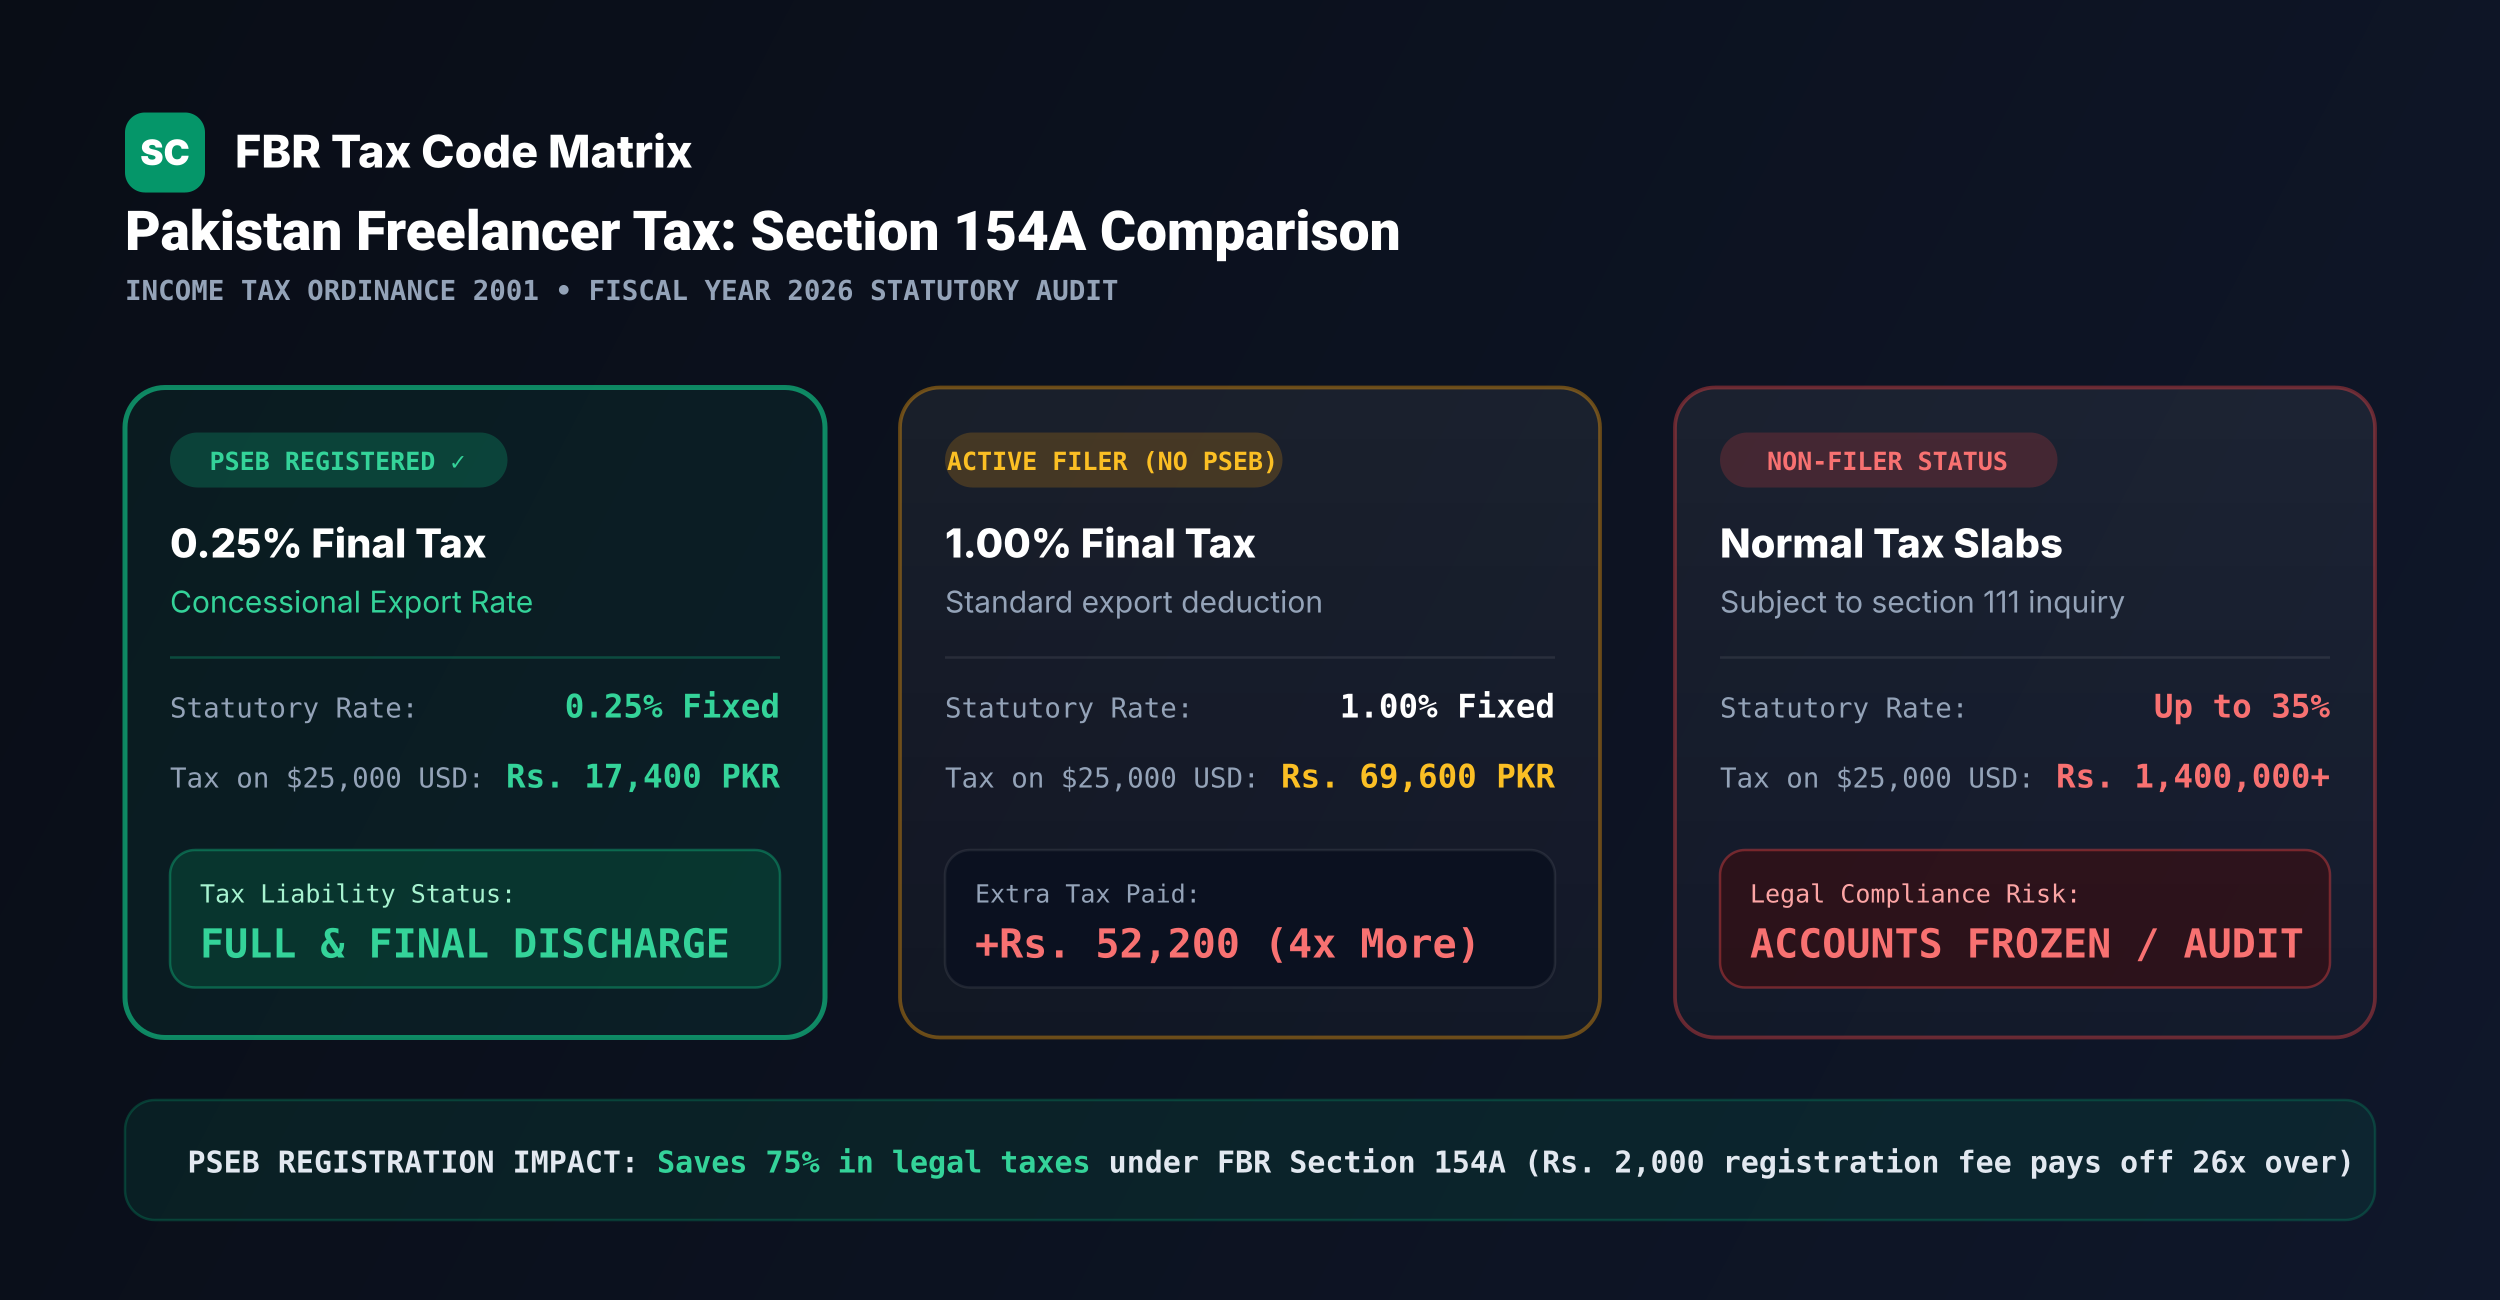
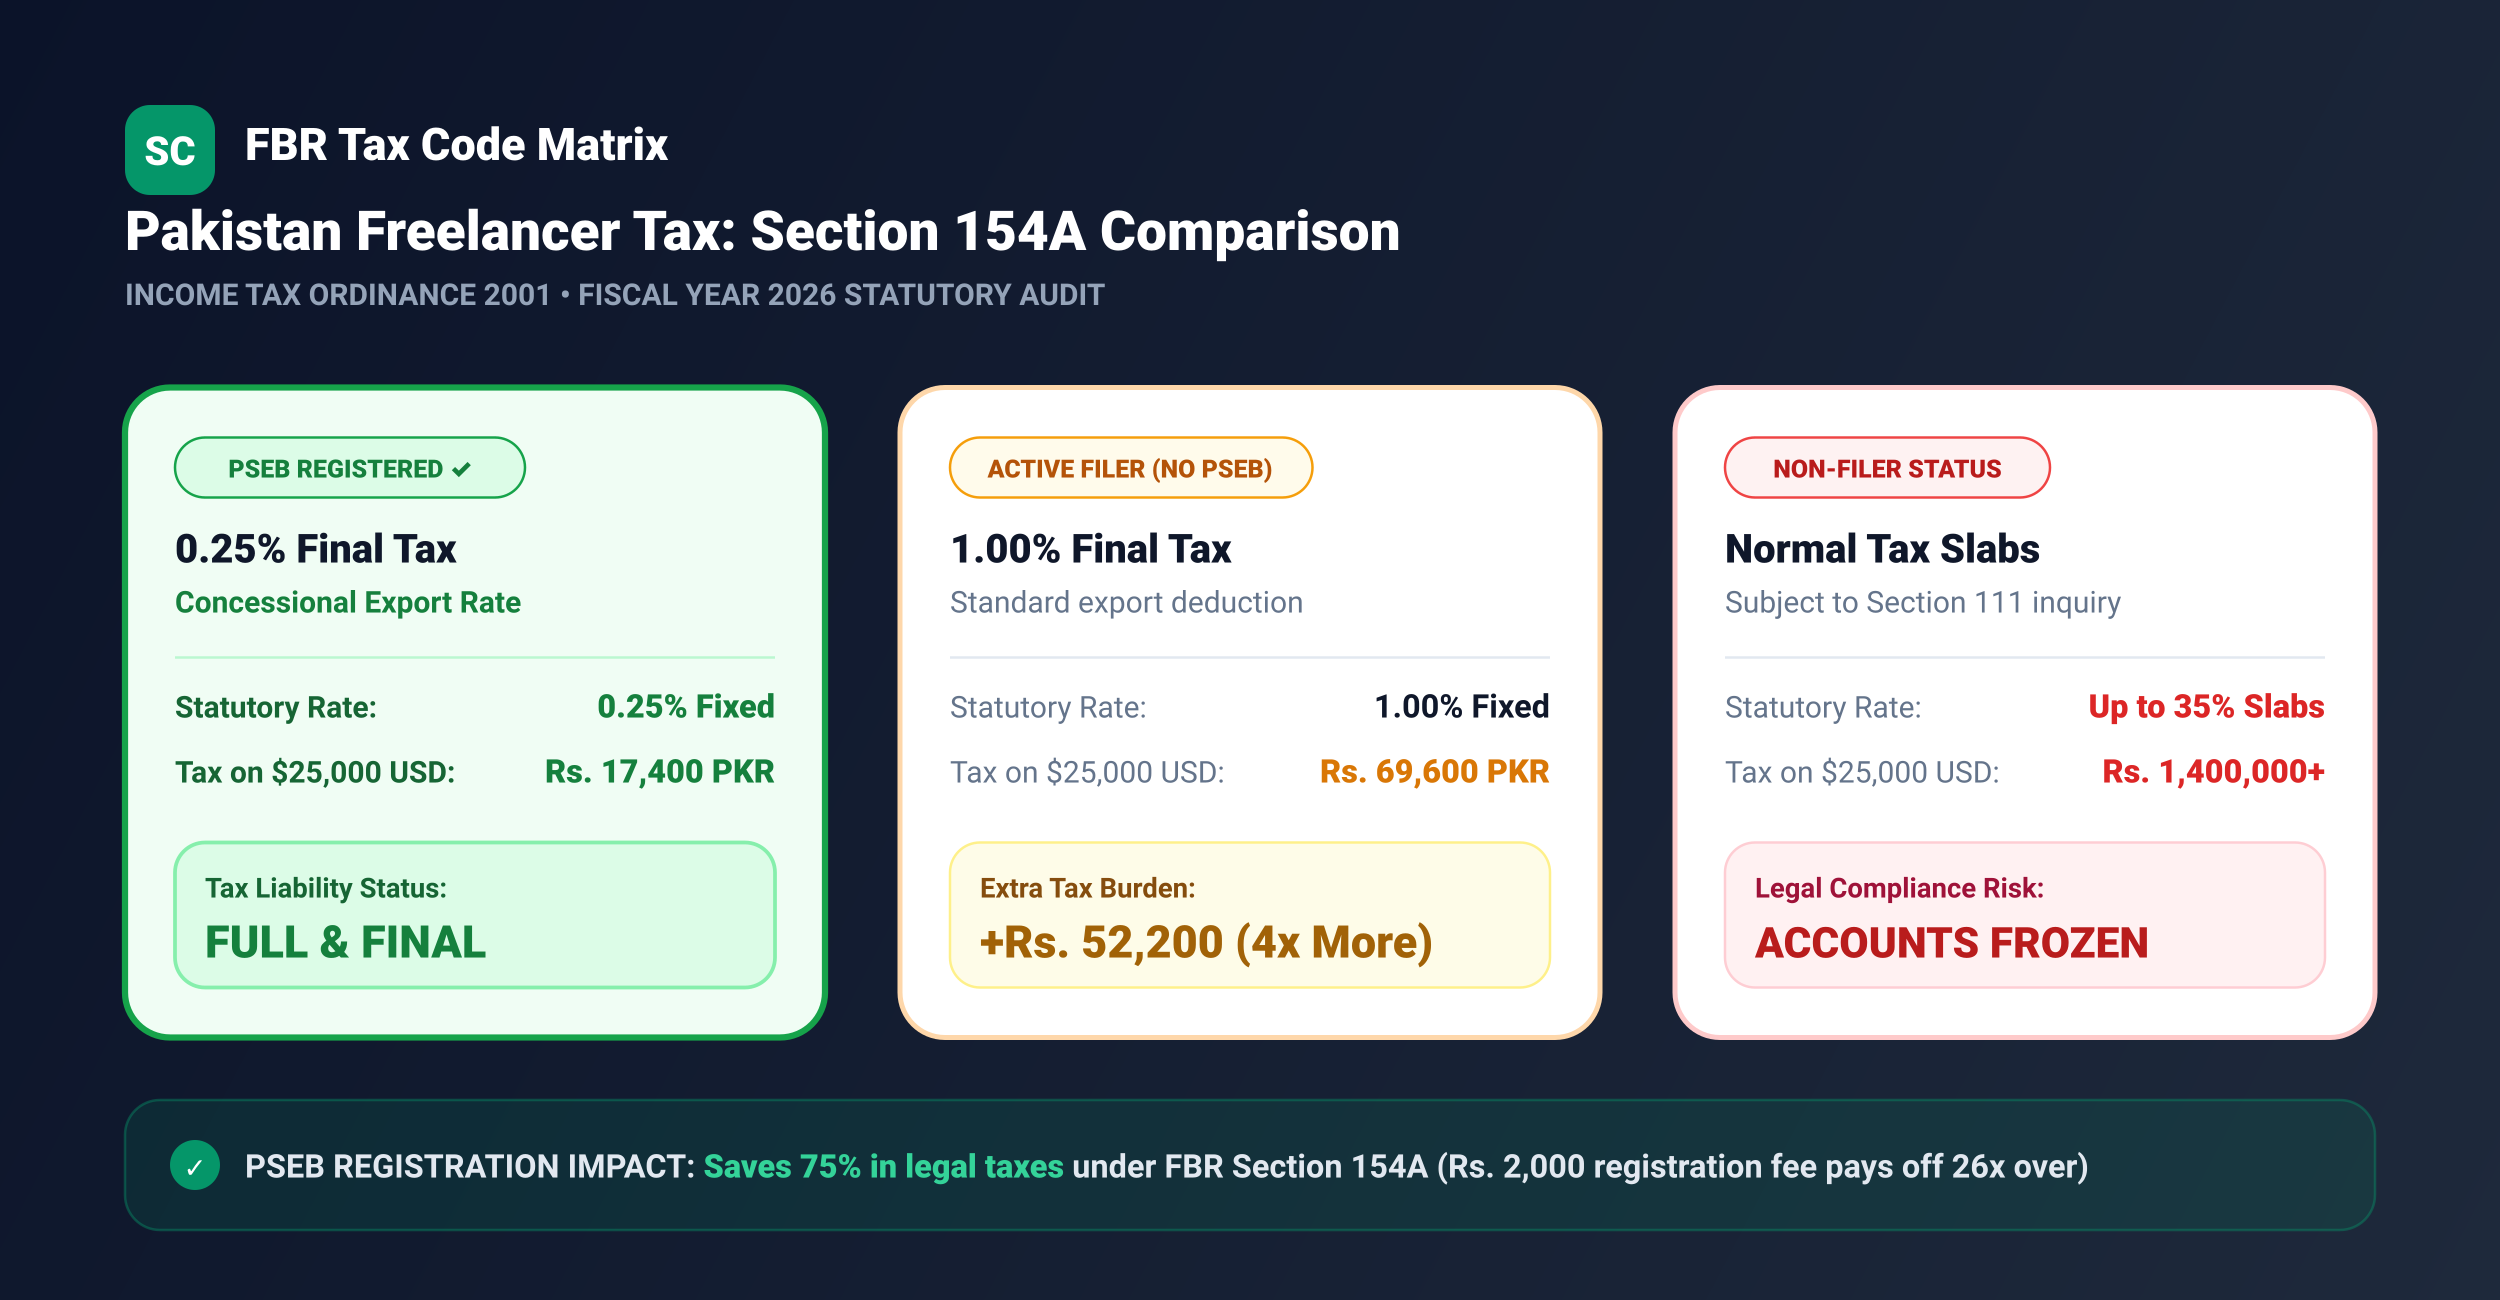
<svg xmlns="http://www.w3.org/2000/svg" width="1000" height="520" viewBox="0 0 1000 520" fill="none">
  <defs>
-     <linearGradient id="bg4" x1="0" y1="0" x2="1000" y2="520" gradientUnits="userSpaceOnUse">
-       <stop offset="0%" stop-color="#090d16" />
-       <stop offset="100%" stop-color="#0f172a" />
-     </linearGradient>
-     <linearGradient id="taxCard" x1="0" y1="0" x2="0" y2="1">
-       <stop offset="0%" stop-color="#ffffff" stop-opacity="0.06" />
-       <stop offset="100%" stop-color="#ffffff" stop-opacity="0.02" />
+     <linearGradient id="bgCanvas4" x1="0" y1="0" x2="1000" y2="520" gradientUnits="userSpaceOnUse">
+       <stop offset="0%" stop-color="#0b1329" />
+       <stop offset="100%" stop-color="#1e293b" />
    </linearGradient>
  </defs>
-   <rect width="1000" height="520" fill="url(#bg4)" />
-   <g transform="translate(50, 45)">
-     <rect width="32" height="32" rx="8" fill="#059669" />
-     <text x="16" y="21" fill="#ffffff" font-family="-apple-system, sans-serif" font-size="14" font-weight="900" text-anchor="middle">SC</text>
-     <text x="44" y="22" fill="#ffffff" font-family="-apple-system, sans-serif" font-size="18" font-weight="800">FBR Tax Code Matrix</text>
-     <text x="0" y="55" fill="#ffffff" font-family="-apple-system, BlinkMacSystemFont, 'Segoe UI', Roboto, sans-serif" font-size="22" font-weight="900">Pakistan Freelancer Tax: Section 154A Comparison</text>
-     <text x="0" y="75" fill="#94a3b8" font-family="monospace" font-size="11" font-weight="600">INCOME TAX ORDINANCE 2001 • FISCAL YEAR 2026 STATUTORY AUDIT</text>
+   <rect width="1000" height="520" fill="url(#bgCanvas4)" />
+   <g transform="translate(50, 42)">
+     <rect width="36" height="36" rx="10" fill="#059669" />
+     <text x="18" y="24" fill="#ffffff" font-family="-apple-system, BlinkMacSystemFont, 'Segoe UI', Roboto, sans-serif" font-size="16" font-weight="900" text-anchor="middle">SC</text>
+     <text x="48" y="22" fill="#ffffff" font-family="-apple-system, BlinkMacSystemFont, 'Segoe UI', Roboto, sans-serif" font-size="18" font-weight="800">FBR Tax Code Matrix</text>
+     <text x="0" y="58" fill="#ffffff" font-family="-apple-system, BlinkMacSystemFont, 'Segoe UI', Roboto, sans-serif" font-size="22" font-weight="900">Pakistan Freelancer Tax: Section 154A Comparison</text>
+     <text x="0" y="80" fill="#94a3b8" font-family="-apple-system, BlinkMacSystemFont, 'Segoe UI', Roboto, sans-serif" font-size="12" font-weight="600">INCOME TAX ORDINANCE 2001 • FISCAL YEAR 2026 STATUTORY AUDIT</text>
  </g>
  <g transform="translate(50, 155)">
-     <rect width="280" height="260" rx="16" fill="#10b981" fill-opacity="0.08" stroke="#10b981" stroke-opacity="0.7" stroke-width="2" />
-     <rect x="18" y="18" width="135" height="22" rx="11" fill="#10b981" fill-opacity="0.25" />
-     <text x="85" y="33" fill="#34d399" font-family="monospace" font-size="10" font-weight="800" text-anchor="middle">PSEB REGISTERED ✓</text>
-     <text x="18" y="68" fill="#ffffff" font-family="-apple-system, sans-serif" font-size="16" font-weight="800">0.25% Final Tax</text>
-     <text x="18" y="90" fill="#34d399" font-family="-apple-system, sans-serif" font-size="12">Concessional Export Rate</text>
-     <line x1="18" y1="108" x2="262" y2="108" stroke="#10b981" stroke-opacity="0.3" />
-     <text x="18" y="132" fill="#94a3b8" font-family="monospace" font-size="11">Statutory Rate:</text>
-     <text x="262" y="132" fill="#34d399" font-family="monospace" font-size="13" font-weight="900" text-anchor="end">0.25% Fixed</text>
-     <text x="18" y="160" fill="#94a3b8" font-family="monospace" font-size="11">Tax on $25,000 USD:</text>
-     <text x="262" y="160" fill="#34d399" font-family="monospace" font-size="13" font-weight="800" text-anchor="end">Rs. 17,400 PKR</text>
-     <rect x="18" y="185" width="244" height="55" rx="10" fill="#064e3b" fill-opacity="0.5" stroke="#10b981" stroke-opacity="0.4" />
-     <text x="30" y="206" fill="#a7f3d0" font-family="monospace" font-size="10">Tax Liability Status:</text>
-     <text x="30" y="228" fill="#34d399" font-family="monospace" font-size="16" font-weight="900">FULL &amp; FINAL DISCHARGE</text>
+     <rect width="280" height="260" rx="18" fill="#f0fdf4" stroke="#16a34a" stroke-width="2.5" />
+     <rect x="20" y="20" width="140" height="24" rx="12" fill="#dcfce7" stroke="#16a34a" stroke-width="1" />
+     <text x="90" y="36" fill="#15803d" font-family="-apple-system, BlinkMacSystemFont, 'Segoe UI', Roboto, sans-serif" font-size="10" font-weight="900" text-anchor="middle">PSEB REGISTERED ✓</text>
+     <text x="20" y="70" fill="#0f172a" font-family="-apple-system, BlinkMacSystemFont, 'Segoe UI', Roboto, sans-serif" font-size="16" font-weight="900">0.25% Final Tax</text>
+     <text x="20" y="90" fill="#15803d" font-family="-apple-system, BlinkMacSystemFont, 'Segoe UI', Roboto, sans-serif" font-size="12" font-weight="600">Concessional Export Rate</text>
+     <line x1="20" y1="108" x2="260" y2="108" stroke="#bbf7d0" />
+     <text x="20" y="132" fill="#166534" font-family="-apple-system, BlinkMacSystemFont, 'Segoe UI', Roboto, sans-serif" font-size="12" font-weight="600">Statutory Rate:</text>
+     <text x="260" y="132" fill="#15803d" font-family="-apple-system, BlinkMacSystemFont, 'Segoe UI', Roboto, sans-serif" font-size="13" font-weight="900" text-anchor="end">0.25% Fixed</text>
+     <text x="20" y="158" fill="#166534" font-family="-apple-system, BlinkMacSystemFont, 'Segoe UI', Roboto, sans-serif" font-size="12" font-weight="600">Tax on $25,000 USD:</text>
+     <text x="260" y="158" fill="#15803d" font-family="-apple-system, BlinkMacSystemFont, 'Segoe UI', Roboto, sans-serif" font-size="13" font-weight="800" text-anchor="end">Rs. 17,400 PKR</text>
+     <rect x="20" y="182" width="240" height="58" rx="12" fill="#dcfce7" stroke="#86efac" stroke-width="1.5" />
+     <text x="32" y="204" fill="#166534" font-family="-apple-system, BlinkMacSystemFont, 'Segoe UI', Roboto, sans-serif" font-size="11" font-weight="700">Tax Liability Status:</text>
+     <text x="32" y="228" fill="#15803d" font-family="-apple-system, BlinkMacSystemFont, 'Segoe UI', Roboto, sans-serif" font-size="18" font-weight="900">FULL &amp; FINAL</text>
  </g>
  <g transform="translate(360, 155)">
-     <rect width="280" height="260" rx="16" fill="url(#taxCard)" stroke="#f59e0b" stroke-opacity="0.4" stroke-width="1.5" />
-     <rect x="18" y="18" width="135" height="22" rx="11" fill="#f59e0b" fill-opacity="0.2" />
-     <text x="85" y="33" fill="#fbbf24" font-family="monospace" font-size="10" font-weight="800" text-anchor="middle">ACTIVE FILER (NO PSEB)</text>
-     <text x="18" y="68" fill="#ffffff" font-family="-apple-system, sans-serif" font-size="16" font-weight="800">1.00% Final Tax</text>
-     <text x="18" y="90" fill="#94a3b8" font-family="-apple-system, sans-serif" font-size="12">Standard export deduction</text>
-     <line x1="18" y1="108" x2="262" y2="108" stroke="#ffffff" stroke-opacity="0.08" />
-     <text x="18" y="132" fill="#94a3b8" font-family="monospace" font-size="11">Statutory Rate:</text>
-     <text x="262" y="132" fill="#ffffff" font-family="monospace" font-size="13" font-weight="700" text-anchor="end">1.00% Fixed</text>
-     <text x="18" y="160" fill="#94a3b8" font-family="monospace" font-size="11">Tax on $25,000 USD:</text>
-     <text x="262" y="160" fill="#fbbf24" font-family="monospace" font-size="13" font-weight="800" text-anchor="end">Rs. 69,600 PKR</text>
-     <rect x="18" y="185" width="244" height="55" rx="10" fill="#0b1120" stroke="#ffffff" stroke-opacity="0.08" />
-     <text x="30" y="206" fill="#94a3b8" font-family="monospace" font-size="10">Extra Tax Paid:</text>
-     <text x="30" y="228" fill="#f87171" font-family="monospace" font-size="16" font-weight="900">+Rs. 52,200 (4x More)</text>
+     <rect width="280" height="260" rx="18" fill="#ffffff" stroke="#fed7aa" stroke-width="2" />
+     <rect x="20" y="20" width="145" height="24" rx="12" fill="#fffbeb" stroke="#f59e0b" stroke-width="1" />
+     <text x="92" y="36" fill="#b45309" font-family="-apple-system, BlinkMacSystemFont, 'Segoe UI', Roboto, sans-serif" font-size="10" font-weight="800" text-anchor="middle">ACTIVE FILER (NO PSEB)</text>
+     <text x="20" y="70" fill="#0f172a" font-family="-apple-system, BlinkMacSystemFont, 'Segoe UI', Roboto, sans-serif" font-size="16" font-weight="800">1.00% Final Tax</text>
+     <text x="20" y="90" fill="#64748b" font-family="-apple-system, BlinkMacSystemFont, 'Segoe UI', Roboto, sans-serif" font-size="12">Standard export deduction</text>
+     <line x1="20" y1="108" x2="260" y2="108" stroke="#e2e8f0" />
+     <text x="20" y="132" fill="#64748b" font-family="-apple-system, BlinkMacSystemFont, 'Segoe UI', Roboto, sans-serif" font-size="12">Statutory Rate:</text>
+     <text x="260" y="132" fill="#0f172a" font-family="-apple-system, BlinkMacSystemFont, 'Segoe UI', Roboto, sans-serif" font-size="13" font-weight="700" text-anchor="end">1.00% Fixed</text>
+     <text x="20" y="158" fill="#64748b" font-family="-apple-system, BlinkMacSystemFont, 'Segoe UI', Roboto, sans-serif" font-size="12">Tax on $25,000 USD:</text>
+     <text x="260" y="158" fill="#d97706" font-family="-apple-system, BlinkMacSystemFont, 'Segoe UI', Roboto, sans-serif" font-size="13" font-weight="800" text-anchor="end">Rs. 69,600 PKR</text>
+     <rect x="20" y="182" width="240" height="58" rx="12" fill="#fefce8" stroke="#fef08a" stroke-width="1" />
+     <text x="32" y="204" fill="#854d0e" font-family="-apple-system, BlinkMacSystemFont, 'Segoe UI', Roboto, sans-serif" font-size="11" font-weight="600">Extra Tax Burden:</text>
+     <text x="32" y="228" fill="#a16207" font-family="-apple-system, BlinkMacSystemFont, 'Segoe UI', Roboto, sans-serif" font-size="18" font-weight="900">+Rs. 52,200 (4x More)</text>
  </g>
  <g transform="translate(670, 155)">
-     <rect width="280" height="260" rx="16" fill="url(#taxCard)" stroke="#ef4444" stroke-opacity="0.4" stroke-width="1.5" />
-     <rect x="18" y="18" width="135" height="22" rx="11" fill="#ef4444" fill-opacity="0.2" />
-     <text x="85" y="33" fill="#f87171" font-family="monospace" font-size="10" font-weight="800" text-anchor="middle">NON-FILER STATUS</text>
-     <text x="18" y="68" fill="#ffffff" font-family="-apple-system, sans-serif" font-size="16" font-weight="800">Normal Tax Slabs</text>
-     <text x="18" y="90" fill="#94a3b8" font-family="-apple-system, sans-serif" font-size="12">Subject to section 111 inquiry</text>
-     <line x1="18" y1="108" x2="262" y2="108" stroke="#ffffff" stroke-opacity="0.08" />
-     <text x="18" y="132" fill="#94a3b8" font-family="monospace" font-size="11">Statutory Rate:</text>
-     <text x="262" y="132" fill="#f87171" font-family="monospace" font-size="13" font-weight="800" text-anchor="end">Up to 35%</text>
-     <text x="18" y="160" fill="#94a3b8" font-family="monospace" font-size="11">Tax on $25,000 USD:</text>
-     <text x="262" y="160" fill="#f87171" font-family="monospace" font-size="13" font-weight="800" text-anchor="end">Rs. 1,400,000+</text>
-     <rect x="18" y="185" width="244" height="55" rx="10" fill="#450a0a" fill-opacity="0.5" stroke="#ef4444" stroke-opacity="0.4" />
-     <text x="30" y="206" fill="#fca5a5" font-family="monospace" font-size="10">Legal Compliance Risk:</text>
-     <text x="30" y="228" fill="#f87171" font-family="monospace" font-size="16" font-weight="900">ACCOUNTS FROZEN / AUDIT</text>
+     <rect width="280" height="260" rx="18" fill="#ffffff" stroke="#fecaca" stroke-width="2" />
+     <rect x="20" y="20" width="130" height="24" rx="12" fill="#fef2f2" stroke="#ef4444" stroke-width="1" />
+     <text x="85" y="36" fill="#b91c1c" font-family="-apple-system, BlinkMacSystemFont, 'Segoe UI', Roboto, sans-serif" font-size="10" font-weight="800" text-anchor="middle">NON-FILER STATUS</text>
+     <text x="20" y="70" fill="#0f172a" font-family="-apple-system, BlinkMacSystemFont, 'Segoe UI', Roboto, sans-serif" font-size="16" font-weight="800">Normal Tax Slabs</text>
+     <text x="20" y="90" fill="#64748b" font-family="-apple-system, BlinkMacSystemFont, 'Segoe UI', Roboto, sans-serif" font-size="12">Subject to Section 111 inquiry</text>
+     <line x1="20" y1="108" x2="260" y2="108" stroke="#e2e8f0" />
+     <text x="20" y="132" fill="#64748b" font-family="-apple-system, BlinkMacSystemFont, 'Segoe UI', Roboto, sans-serif" font-size="12">Statutory Rate:</text>
+     <text x="260" y="132" fill="#dc2626" font-family="-apple-system, BlinkMacSystemFont, 'Segoe UI', Roboto, sans-serif" font-size="13" font-weight="800" text-anchor="end">Up to 35% Slabs</text>
+     <text x="20" y="158" fill="#64748b" font-family="-apple-system, BlinkMacSystemFont, 'Segoe UI', Roboto, sans-serif" font-size="12">Tax on $25,000 USD:</text>
+     <text x="260" y="158" fill="#dc2626" font-family="-apple-system, BlinkMacSystemFont, 'Segoe UI', Roboto, sans-serif" font-size="13" font-weight="900" text-anchor="end">Rs. 1,400,000+</text>
+     <rect x="20" y="182" width="240" height="58" rx="12" fill="#fff1f2" stroke="#fecdd3" stroke-width="1" />
+     <text x="32" y="204" fill="#9f1239" font-family="-apple-system, BlinkMacSystemFont, 'Segoe UI', Roboto, sans-serif" font-size="11" font-weight="600">Legal Compliance Risk:</text>
+     <text x="32" y="228" fill="#b91c1c" font-family="-apple-system, BlinkMacSystemFont, 'Segoe UI', Roboto, sans-serif" font-size="17" font-weight="900">ACCOUNTS FROZEN</text>
  </g>
  <g transform="translate(50, 440)">
-     <rect width="900" height="48" rx="12" fill="#059669" fill-opacity="0.12" stroke="#059669" stroke-opacity="0.3" />
-     <text x="25" y="29" fill="#e2e8f0" font-family="monospace" font-size="12" font-weight="700">PSEB REGISTRATION IMPACT: <tspan fill="#34d399" font-weight="900">Saves 75% in legal taxes</tspan> under FBR Section 154A (Rs. 2,000 registration fee pays off 26x over)</text>
+     <rect width="900" height="52" rx="14" fill="#059669" fill-opacity="0.15" stroke="#059669" stroke-opacity="0.4" />
+     <circle cx="28" cy="26" r="10" fill="#059669" />
+     <text x="28" y="31" fill="#ffffff" font-family="sans-serif" font-size="11" font-weight="900" text-anchor="middle">✓</text>
+     <text x="48" y="31" fill="#e2e8f0" font-family="-apple-system, BlinkMacSystemFont, 'Segoe UI', Roboto, sans-serif" font-size="13" font-weight="700">PSEB REGISTRATION IMPACT: <tspan fill="#34d399" font-weight="900">Saves 75% in legal taxes</tspan> under FBR Section 154A (Rs. 2,000 registration fee pays off 26x over)</text>
  </g>
</svg>
